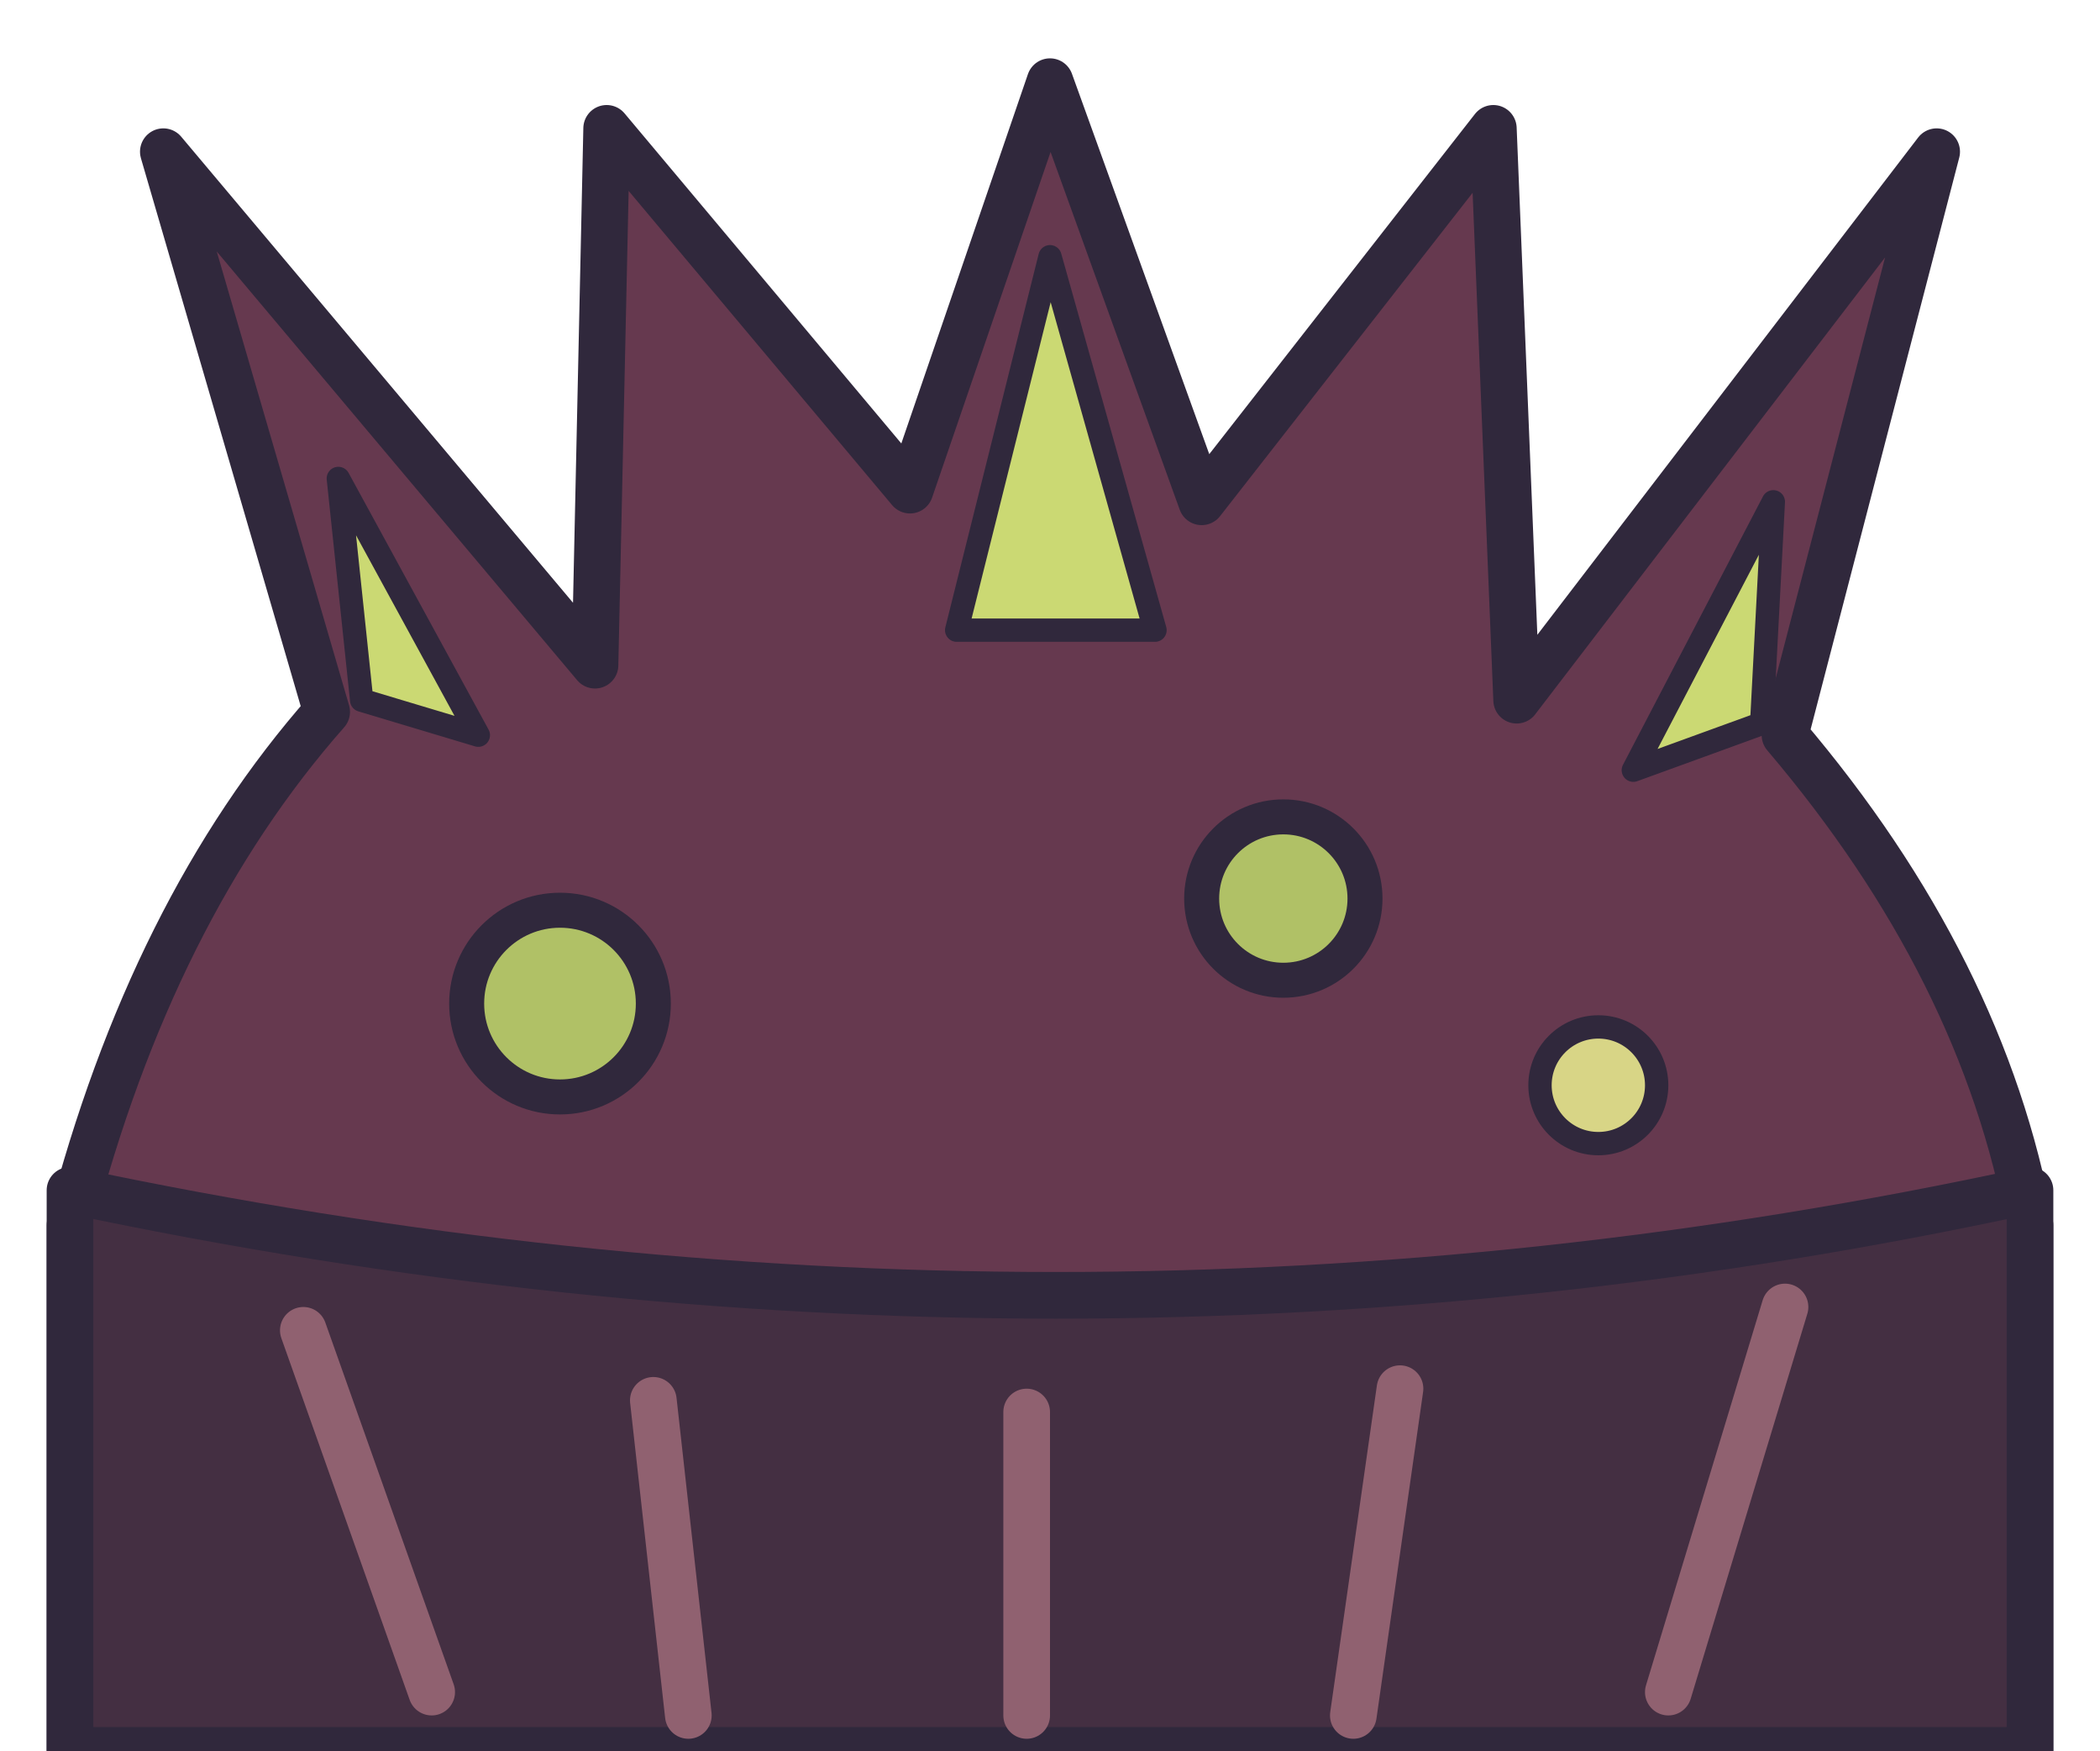
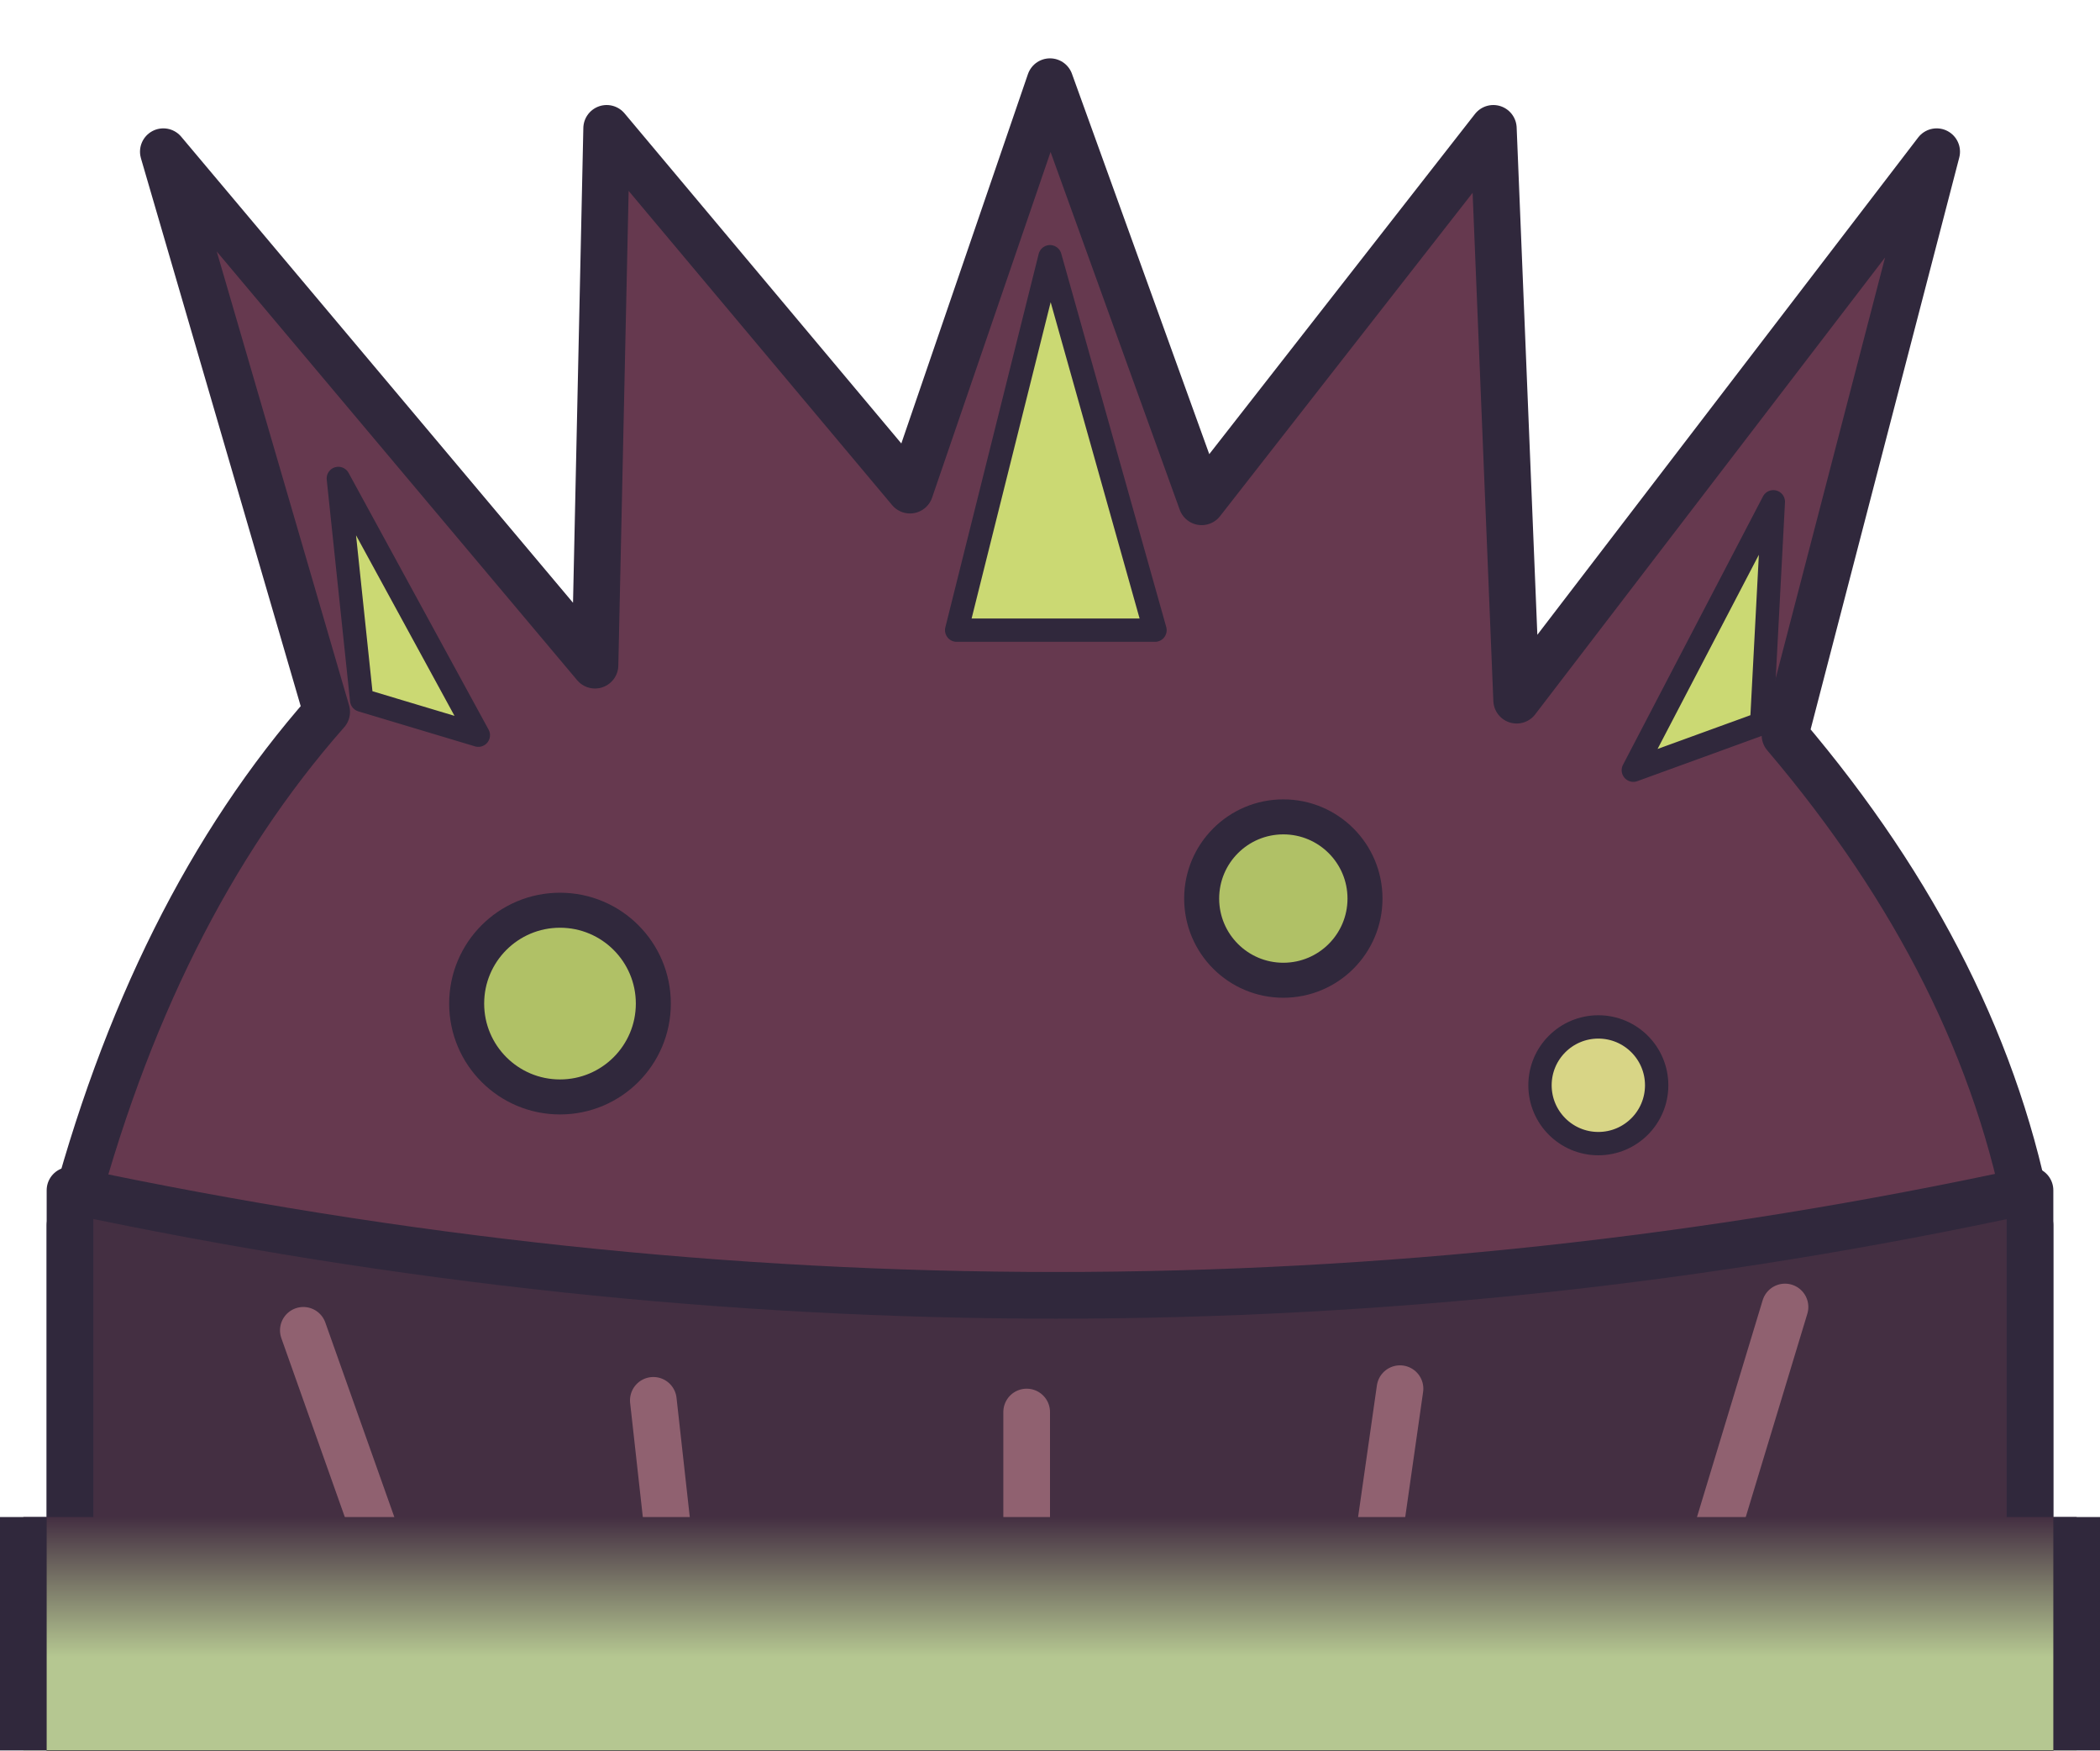
<svg xmlns="http://www.w3.org/2000/svg" width="180" height="150" viewBox="0 0 180 150" role="img" aria-labelledby="title">
+   <defs>
+     <linearGradient id="mushroom-bottom-join-gradient" gradientUnits="userSpaceOnUse" x1="0" y1="130" x2="0" y2="150">
+       <stop offset="0" stop-color="#442f42" />
+       <stop offset=".6" stop-color="#b5c791" />
+       <stop offset="1" stop-color="#b5c791" />
+     </linearGradient>
+   </defs>
  <g stroke="#30283c" stroke-width="4" stroke-linecap="round" stroke-linejoin="round">
    <g id="toxic-needle-fungus" fill="#66394f">
      <path d="M6 150V105Q13 78 28 61L14 13L51 57L52 11L78 42L90 7L103 43L128 11L130 60L166 13L153 63Q170 83 174 105V150Z" />
      <path d="M90 22L82 54L99 54Z M29 41L41 63L31 60Z M152 43L140 66L151 62Z" fill="#cbd973" stroke-width="2" />
      <path d="M6 102Q91 120 174 102V150H6Z" fill="#442f42" />
      <path d="M26 114L37 145M56 120L59 147M88 121V147M120 119L116 147M153 112L143 145" fill="none" stroke="#906170" stroke-width="4" />
      <circle cx="48" cy="86" r="8" fill="#b0c166" stroke-width="3" />
      <circle cx="110" cy="77" r="7" fill="#b0c166" stroke-width="3" />
      <circle cx="137" cy="93" r="5" fill="#d8d586" stroke-width="2" />
    </g>
  </g>
+   <g id="stem-join">
+     <path id="join-body" d="M2 130H178V150H2Z" fill="url(#mushroom-bottom-join-gradient)" stroke="none" />
+     <path id="join-left-edge" d="M2 130V150" fill="none" stroke="#30283c" stroke-width="4" stroke-linecap="butt" />
+     <path id="join-right-edge" d="M178 130V150" fill="none" stroke="#30283c" stroke-width="4" stroke-linecap="butt" />
+   </g>
</svg>
